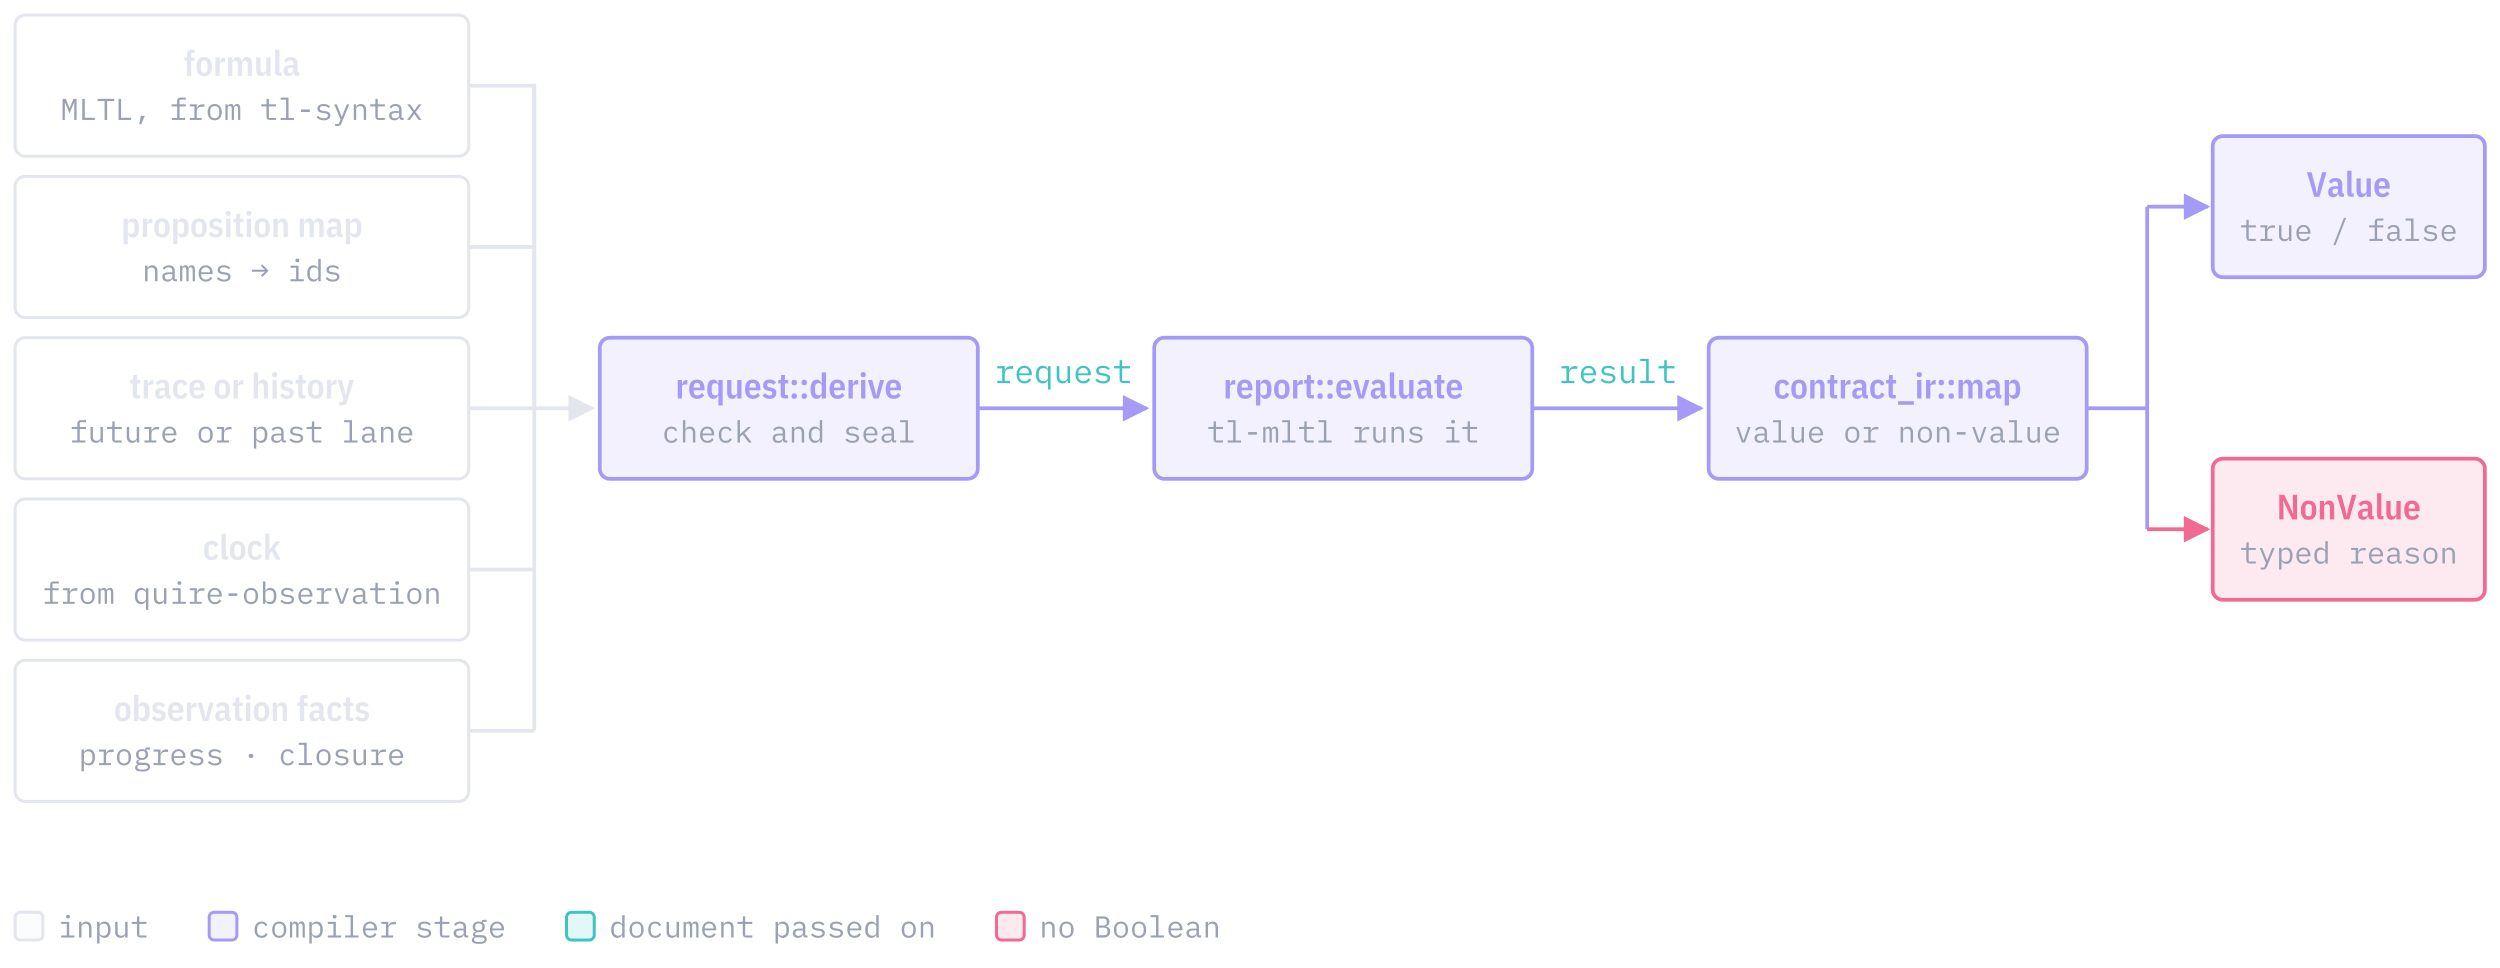
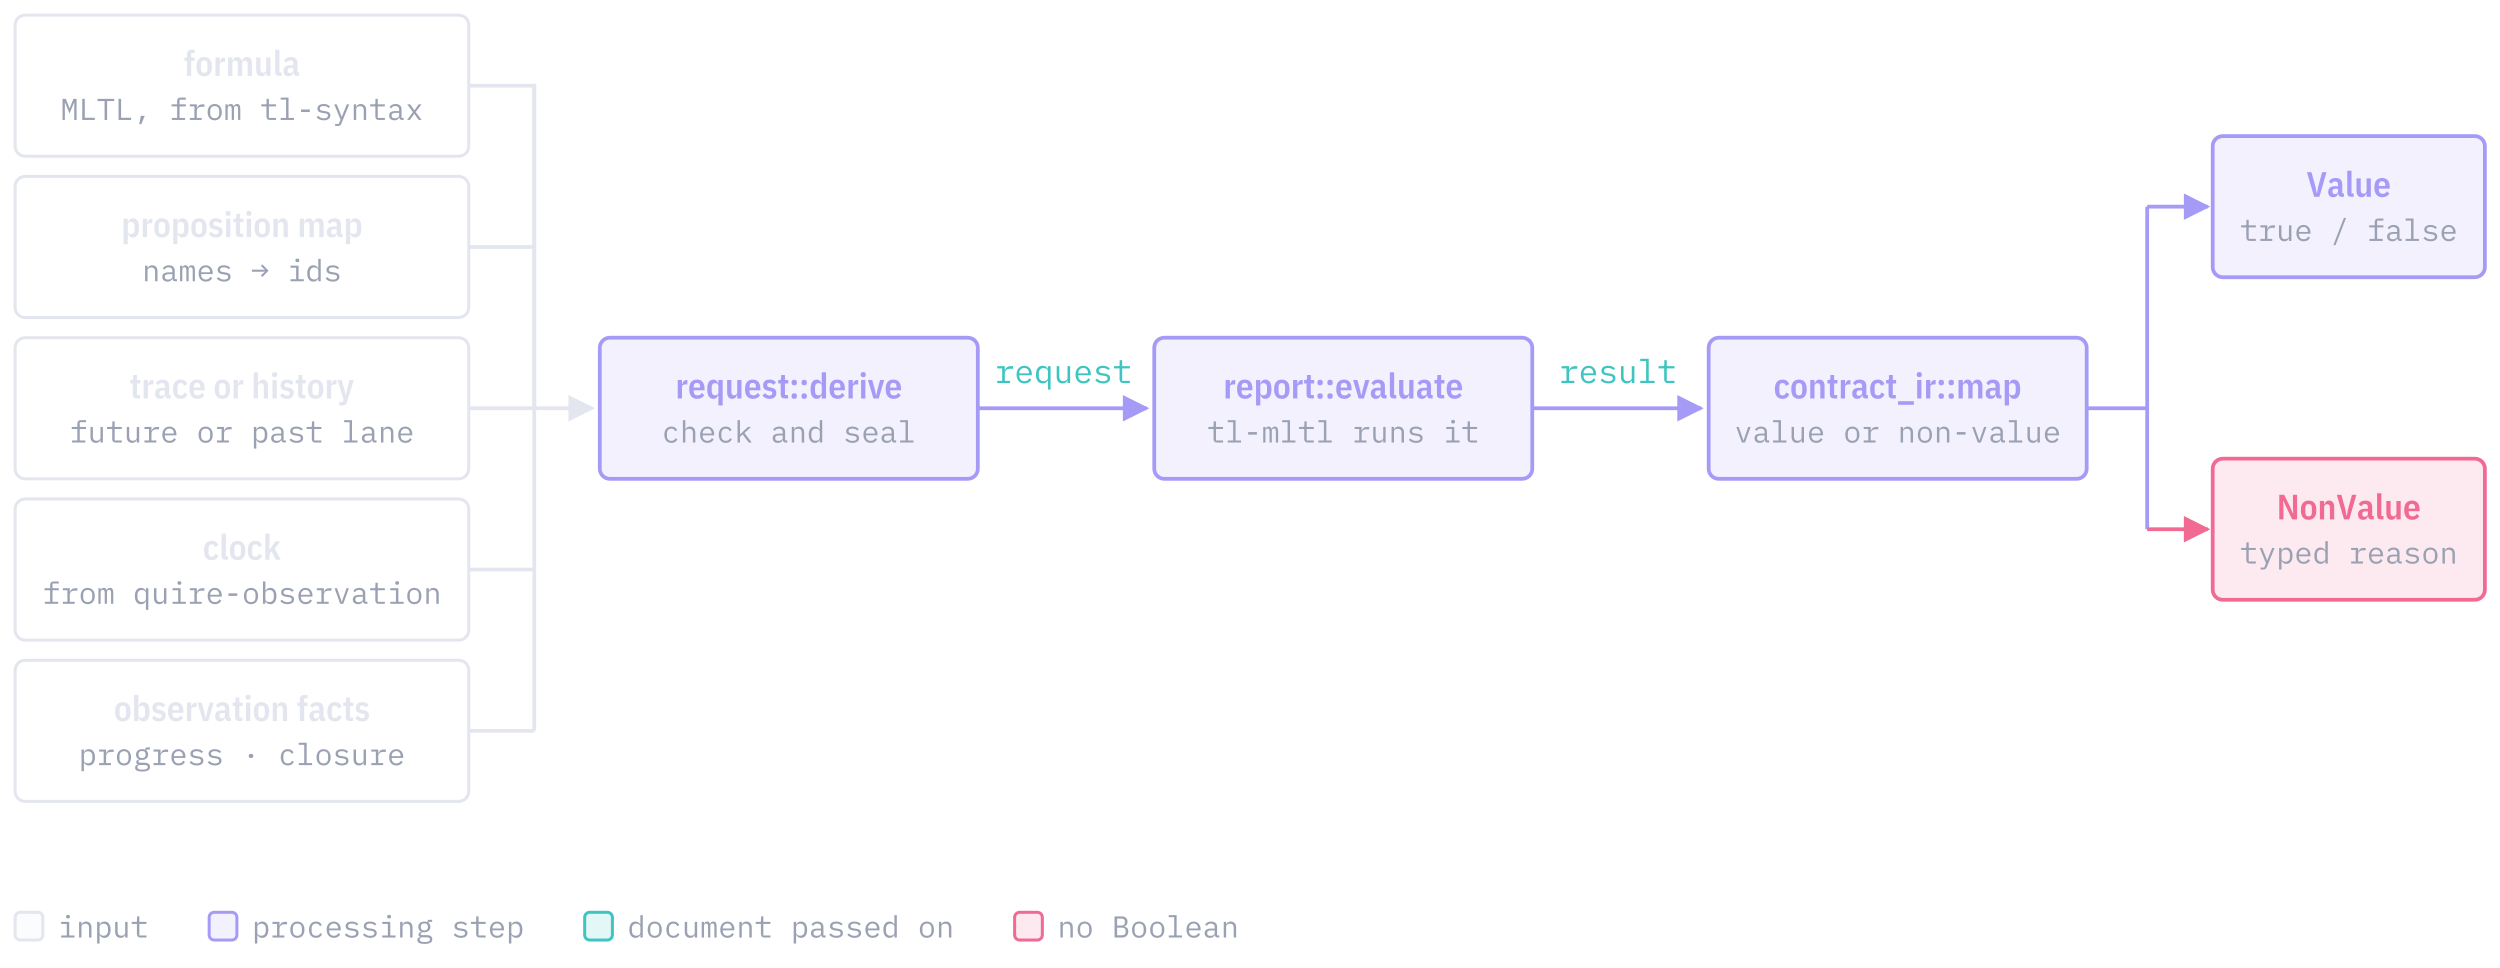
<svg xmlns="http://www.w3.org/2000/svg" width="992" height="384" viewBox="-6 -6 992 384" role="img" aria-label="quire-mltl takes an MLTL formula, a proposition map, a trace or history, a clock and the observation facts about that evidence, and derives one canonical temporal request. The request is evaluated by tl-mltl into one result, and the result is mapped to either a Boolean value or a typed non-value reason.">
  <defs>
    <path id="mono_B" d="M88 698H325Q415 698 466 649Q517 600 517 518Q517 455 486 419Q456 383 408 368V365Q467 351 505 312Q543 274 543 201Q543 159 529 122Q515 85 490 58Q464 31 430 16Q395 0 355 0H88ZM330 73Q388 73 421 99Q454 125 454 179V220Q454 273 421 300Q388 326 330 326H172V73ZM316 395Q369 395 399 418Q429 442 429 490V529Q429 577 399 601Q369 625 316 625H172V395Z" />
    <path id="mono_L" d="M120 0V698H204V73H535V0Z" />
    <path id="mono_M" d="M455 350V571H447L300 212L153 571H145V350V0H68V698H176L299 390H305L428 698H532V0H455Z" />
    <path id="mono_T" d="M342 625V0H258V625H25V698H575V625Z" />
    <path id="mono_a" d="M495 0Q448 0 428 24Q408 48 403 84H398Q381 39 344 14Q306 -12 243 -12Q162 -12 114 30Q66 72 66 145Q66 217 118 256Q171 295 288 295H398V346Q398 403 366 432Q334 460 275 460Q223 460 190 440Q157 419 137 384L83 424Q93 444 110 463Q127 482 152 496Q177 511 209 520Q241 528 280 528Q371 528 424 482Q478 436 478 354V70H550V0ZM257 55Q288 55 314 62Q339 70 358 82Q377 95 388 112Q398 130 398 150V235H288Q216 235 183 215Q150 195 150 157V136Q150 96 178 76Q207 55 257 55Z" />
    <path id="mono_b" d="M95 740H175V432H179Q229 528 338 528Q433 528 486 457Q540 386 540 258Q540 130 486 59Q433 -12 338 -12Q229 -12 179 84H175V0H95ZM307 59Q377 59 416 102Q454 144 454 214V302Q454 372 416 414Q377 457 307 457Q280 457 256 450Q232 443 214 430Q196 416 186 396Q175 377 175 351V165Q175 139 186 120Q196 100 214 86Q232 73 256 66Q280 59 307 59Z" />
    <path id="mono_c" d="M318 -12Q262 -12 218 8Q175 27 145 62Q115 97 100 147Q84 197 84 258Q84 319 100 369Q116 419 146 454Q176 490 219 509Q262 528 317 528Q392 528 439 495Q486 462 508 409L444 375Q430 415 398 437Q365 459 317 459Q282 459 254 448Q227 436 208 415Q189 394 180 365Q170 336 170 302V214Q170 180 180 151Q189 122 208 101Q227 80 255 68Q283 57 319 57Q371 57 405 81Q439 105 459 147L516 108Q493 56 444 22Q396 -12 318 -12Z" />
    <path id="mono_comma" d="M257 136H386L271 -141H204Z" />
    <path id="mono_d" d="M425 84H421Q371 -12 262 -12Q167 -12 114 59Q60 130 60 258Q60 386 114 457Q167 528 262 528Q371 528 421 432H425V740H505V0H425ZM293 59Q320 59 344 66Q368 73 386 86Q404 100 414 120Q425 139 425 165V351Q425 377 414 396Q404 416 386 430Q368 443 344 450Q320 457 293 457Q223 457 184 414Q146 372 146 302V214Q146 144 184 102Q223 59 293 59Z" />
    <path id="mono_e" d="M309 -12Q253 -12 208 7Q164 26 132 62Q101 97 84 146Q67 196 67 257Q67 319 84 369Q102 419 133 454Q164 490 208 509Q251 528 304 528Q356 528 398 509Q441 490 471 456Q501 423 517 377Q533 331 533 276V238H151V214Q151 180 162 151Q173 122 194 101Q214 80 244 68Q273 57 309 57Q361 57 399 81Q437 105 457 147L516 107Q493 55 440 22Q386 -12 309 -12ZM304 462Q271 462 243 450Q215 438 194 417Q174 396 162 368Q151 339 151 305V298H447V309Q447 343 436 371Q426 399 408 420Q389 440 362 451Q336 462 304 462Z" />
    <path id="mono_f" d="M83 68H257V448H73V516H257V622Q257 674 284 707Q312 740 371 740H544V672H337V516H544V448H337V68H521V0H83Z" />
    <path id="mono_g" d="M561 -59Q561 -137 496 -174Q431 -212 301 -212Q176 -212 122 -179Q67 -146 67 -84Q67 -42 89 -19Q111 4 151 15V27Q129 38 117 55Q105 72 105 98Q105 138 132 158Q158 178 198 188V192Q150 213 124 254Q97 295 97 350Q97 389 111 422Q125 455 152 478Q178 502 215 515Q252 528 297 528Q355 528 399 507V516Q399 546 413 566Q427 586 461 586H556V516H440V481Q468 457 483 424Q498 391 498 350Q498 311 484 278Q469 245 443 222Q417 198 380 185Q342 172 297 172Q284 172 272 173Q260 174 248 176Q236 174 223 170Q210 165 199 158Q188 150 181 140Q174 130 174 117Q174 94 197 86Q220 79 257 79H371Q471 79 516 42Q561 4 561 -59ZM486 -63Q486 -32 461 -14Q436 5 374 5H195Q143 -16 143 -65Q143 -99 170 -124Q197 -148 260 -148H338Q408 -148 447 -126Q486 -105 486 -63ZM297 234Q357 234 386 262Q414 290 414 336V365Q414 411 386 438Q357 466 297 466Q237 466 209 438Q181 411 181 365V336Q181 290 209 262Q237 234 297 234Z" />
    <path id="mono_h" d="M98 740H178V432H182Q190 451 202 468Q214 486 232 499Q249 512 273 520Q297 528 329 528Q410 528 459 476Q508 425 508 331V0H428V317Q428 388 397 422Q366 457 306 457Q282 457 259 451Q236 445 218 433Q200 421 189 402Q178 383 178 358V0H98Z" />
    <path id="mono_hyphen" d="M155 262V346H445V262Z" />
    <path id="mono_i" d="M332 630Q297 630 283 644Q269 659 269 681V697Q269 719 283 734Q297 748 332 748Q367 748 381 734Q395 719 395 697V681Q395 659 381 644Q367 630 332 630ZM106 68H292V448H106V516H372V68H546V0H106Z" />
    <path id="mono_k" d="M105 740H185V273H189L279 358L451 516H549L335 314L574 0H475L274 268L185 187V0H105Z" />
    <path id="mono_l" d="M80 68H260V672H80V740H340V68H520V0H80Z" />
    <path id="mono_m" d="M54 0V516H128V456H132Q144 486 166 507Q188 528 231 528Q276 528 298 506Q320 483 325 447H328Q342 482 368 505Q394 528 440 528Q503 528 524 484Q546 440 546 358V0H472V345Q472 411 458 436Q445 462 409 462Q377 462 357 442Q337 421 337 379V0H263V345Q263 411 250 436Q236 462 201 462Q169 462 148 442Q128 421 128 379V0Z" />
    <path id="mono_n" d="M98 0V516H178V432H182Q190 451 202 468Q214 486 232 499Q249 512 273 520Q297 528 329 528Q410 528 459 476Q508 425 508 331V0H428V317Q428 388 397 422Q366 457 306 457Q282 457 259 451Q236 445 218 433Q200 421 189 402Q178 383 178 358V0Z" />
    <path id="mono_o" d="M300 -12Q246 -12 202 7Q159 26 128 62Q98 97 82 146Q66 196 66 258Q66 319 82 369Q98 419 128 454Q159 490 202 509Q246 528 300 528Q354 528 398 509Q441 490 472 454Q502 419 518 369Q534 319 534 258Q534 196 518 146Q502 97 472 62Q441 26 398 7Q354 -12 300 -12ZM300 57Q367 57 408 97Q449 137 449 221V295Q449 379 408 419Q367 459 300 459Q233 459 192 419Q151 379 151 295V221Q151 137 192 97Q233 57 300 57Z" />
    <path id="mono_p" d="M95 516H175V432H179Q229 528 338 528Q433 528 486 457Q540 386 540 258Q540 130 486 59Q433 -12 338 -12Q229 -12 179 84H175V-200H95ZM307 59Q377 59 416 102Q454 144 454 214V302Q454 372 416 414Q377 457 307 457Q280 457 256 450Q232 443 214 430Q196 416 186 396Q175 377 175 351V165Q175 139 186 120Q196 100 214 86Q232 73 256 66Q280 59 307 59Z" />
    <path id="mono_periodcentered" d="M300 235Q259 235 242 252Q226 269 226 295V313Q226 339 242 356Q259 373 300 373Q341 373 358 356Q374 339 374 313V295Q374 269 358 252Q341 235 300 235Z" />
    <path id="mono_q" d="M425 84H421Q371 -12 262 -12Q167 -12 114 59Q60 130 60 258Q60 386 114 457Q167 528 262 528Q371 528 421 432H425V516H505V-200H425ZM293 59Q320 59 344 66Q368 73 386 86Q404 100 414 120Q425 139 425 165V351Q425 377 414 396Q404 416 386 430Q368 443 344 450Q320 457 293 457Q223 457 184 414Q146 372 146 302V214Q146 144 184 102Q223 59 293 59Z" />
    <path id="mono_r" d="M77 68H228V448H77V516H308V386H313Q329 447 374 482Q418 516 487 516H559V436H462Q393 436 350 396Q308 356 308 291V68H469V0H77Z" />
    <path id="mono_s" d="M306 -12Q225 -12 166 16Q108 43 67 89L121 136Q158 97 202 76Q246 55 308 55Q368 55 406 76Q445 98 445 144Q445 164 438 178Q430 191 417 199Q404 207 388 212Q372 216 354 219L273 231Q246 235 214 242Q183 249 157 264Q131 280 114 306Q96 332 96 374Q96 413 112 442Q127 470 155 490Q183 509 221 518Q259 528 304 528Q374 528 426 506Q477 484 514 445L462 396Q453 407 440 418Q426 430 406 440Q387 449 361 455Q335 461 301 461Q240 461 208 440Q175 419 175 379Q175 359 182 346Q190 332 203 324Q216 316 232 312Q249 307 266 304L347 292Q375 288 406 281Q437 274 463 258Q489 243 506 217Q524 191 524 149Q524 72 464 30Q405 -12 306 -12Z" />
    <path id="mono_slash" d="M90 -138 438 760H510L162 -138Z" />
    <path id="mono_t" d="M325 0Q266 0 238 33Q211 66 211 118V448H39V516H167Q193 516 204 526Q214 537 214 563V698H291V516H526V448H291V68H526V0Z" />
    <path id="mono_u" d="M422 84H418Q410 65 398 48Q386 30 368 17Q351 4 327 -4Q303 -12 271 -12Q190 -12 141 40Q92 91 92 185V516H172V199Q172 128 203 94Q234 59 294 59Q318 59 341 65Q364 71 382 83Q400 95 411 114Q422 132 422 158V516H502V0H422Z" />
    <path id="mono_uni2192" d="M374 142 326 190 412 276 462 318 461 321 365 315H29V383H365L461 377L462 380L412 422L326 508L374 556L581 349Z" />
    <path id="mono_v" d="M249 0 64 516H145L219 300L299 67H303L383 300L457 516H536L351 0Z" />
    <path id="mono_x" d="M61 0 253 262 66 516H162L240 407L302 321H306L366 407L443 516H535L346 263L540 0H444L357 121L298 203H294L237 121L153 0Z" />
    <path id="mono_y" d="M467 516H547L291 -113Q282 -135 271 -152Q260 -168 245 -178Q230 -189 209 -194Q188 -200 159 -200H83V-132H203L261 10L53 516H135L222 300L299 104H303L380 300Z" />
    <path id="title_N" d="M246 397 197 518H183L191 393V0H73V698H212L405 301L454 180H468L460 305V698H578V0H439Z" />
    <path id="title_V" d="M219 0 14 698H143L261 266L287 112H301L327 266L444 698H569L367 0Z" />
    <path id="title_a" d="M406 0Q325 0 321 89H309Q299 41 264 14Q229 -12 177 -12Q105 -12 69 28Q33 68 33 140Q33 222 84 262Q135 302 231 302H312V347Q312 393 292 415Q273 437 228 437Q191 437 166 420Q141 402 122 370L51 434Q80 479 124 506Q169 534 238 534Q433 534 433 350V97H479V0ZM223 77Q260 77 286 98Q312 120 312 158V227H239Q155 227 155 162V140Q155 107 173 92Q191 77 223 77Z" />
    <path id="title_b" d="M66 740H187V436H201Q212 480 246 507Q279 534 324 534Q416 534 460 464Q504 395 504 261Q504 127 460 58Q416 -12 324 -12Q279 -12 246 15Q212 42 201 86H187V0H66ZM278 88Q325 88 351 117Q377 146 377 199V323Q377 376 351 405Q325 434 278 434Q237 434 212 414Q187 393 187 356V166Q187 129 212 108Q237 88 278 88Z" />
    <path id="title_c" d="M251 -12Q145 -12 90 54Q34 120 34 261Q34 402 90 468Q145 534 251 534Q328 534 374 499Q419 464 439 403L340 359Q332 397 312 416Q291 436 251 436Q161 436 161 328V194Q161 86 251 86Q293 86 315 106Q337 126 348 168L442 123Q396 -12 251 -12Z" />
    <path id="title_colon" d="M141 -11Q103 -11 84 6Q66 24 66 55V79Q66 110 84 128Q103 145 141 145Q179 145 198 128Q216 110 216 79V55Q216 24 198 6Q179 -11 141 -11ZM141 373Q103 373 84 390Q66 408 66 439V463Q66 494 84 512Q103 529 141 529Q179 529 198 512Q216 494 216 463V439Q216 408 198 390Q179 373 141 373Z" />
    <path id="title_d" d="M357 86H343Q332 42 298 15Q265 -12 220 -12Q128 -12 84 58Q40 127 40 261Q40 395 84 464Q128 534 220 534Q265 534 298 507Q332 480 343 436H357V740H478V0H357ZM266 88Q307 88 332 108Q357 129 357 166V356Q357 393 332 414Q307 434 266 434Q219 434 193 405Q167 376 167 323V199Q167 146 193 117Q219 88 266 88Z" />
    <path id="title_e" d="M263 -12Q212 -12 170 4Q127 21 97 54Q67 88 50 140Q34 191 34 261Q34 402 90 468Q147 534 252 534Q357 534 414 468Q470 402 470 261V232H161V198Q161 146 190 116Q219 86 270 86Q313 86 342 104Q372 123 393 158L459 89Q430 43 381 16Q332 -12 263 -12ZM252 441Q161 441 161 333V307H343V333Q343 441 252 441Z" />
    <path id="title_f" d="M91 425H22V522H91V603Q91 674 122 707Q154 740 220 740H308V643H212V522H308V425H212V0H91Z" />
    <path id="title_h" d="M66 740H187V435H201Q232 534 326 534Q396 534 434 486Q472 439 472 351V0H351V330Q351 432 275 432Q238 432 212 410Q187 389 187 350V0H66Z" />
    <path id="title_i" d="M126 604Q88 604 71 620Q54 637 54 665V685Q54 713 71 730Q88 746 126 746Q164 746 181 730Q198 713 198 685V665Q198 637 181 620Q164 604 126 604ZM66 522H187V0H66Z" />
    <path id="title_k" d="M66 740H187V395L179 287H193L254 383L358 522H495L332 317L504 0H368L248 239L187 163V0H66Z" />
    <path id="title_l" d="M184 0Q121 0 94 28Q66 56 66 116V740H187V97H247V0Z" />
    <path id="title_m" d="M66 0V522H187V435H201Q232 534 324 534Q422 534 451 431H463Q480 484 516 509Q551 534 602 534Q668 534 705 486Q742 439 742 351V0H621V330Q621 432 548 432Q513 432 488 410Q464 389 464 350V0H343V330Q343 384 325 408Q307 432 271 432Q236 432 212 410Q187 389 187 350V0Z" />
    <path id="title_n" d="M66 0V522H187V435H201Q232 534 326 534Q396 534 434 486Q472 439 472 351V0H351V330Q351 432 275 432Q238 432 212 410Q187 389 187 350V0Z" />
    <path id="title_o" d="M253 -12Q149 -12 92 54Q34 120 34 261Q34 402 92 468Q149 534 253 534Q357 534 414 468Q472 402 472 261Q472 120 414 54Q357 -12 253 -12ZM253 86Q345 86 345 194V328Q345 436 253 436Q161 436 161 328V194Q161 86 253 86Z" />
    <path id="title_p" d="M66 522H187V436H201Q212 480 246 507Q279 534 324 534Q416 534 460 464Q504 395 504 261Q504 127 460 58Q416 -12 324 -12Q279 -12 246 15Q212 42 201 86H187V-200H66ZM278 88Q325 88 351 117Q377 146 377 199V323Q377 376 351 405Q325 434 278 434Q237 434 212 414Q187 393 187 356V166Q187 129 212 108Q237 88 278 88Z" />
    <path id="title_q" d="M357 86H343Q332 42 298 15Q265 -12 220 -12Q128 -12 84 58Q40 127 40 261Q40 395 84 464Q128 534 220 534Q265 534 298 507Q332 480 343 436H357V522H478V-200H357ZM266 88Q307 88 332 108Q357 129 357 166V356Q357 393 332 414Q307 434 266 434Q219 434 193 405Q167 376 167 323V199Q167 146 193 117Q219 88 266 88Z" />
    <path id="title_r" d="M66 0V522H187V415H201Q210 467 238 494Q267 522 313 522H339V398H299Q242 398 214 380Q187 362 187 317V0Z" />
    <path id="title_s" d="M224 -12Q159 -12 110 12Q61 35 24 82L98 154Q123 119 154 101Q185 83 226 83Q302 83 302 147Q302 172 290 186Q277 201 247 206L198 215Q116 230 79 266Q42 302 42 371Q42 453 90 494Q138 534 226 534Q287 534 332 514Q376 494 409 455L338 384Q318 409 290 424Q261 439 226 439Q156 439 156 376Q156 350 170 336Q184 323 214 318L264 309Q346 294 382 258Q417 223 417 159Q417 78 367 33Q317 -12 224 -12Z" />
    <path id="title_t" d="M210 0Q147 0 119 28Q91 56 91 117V425H22V522H58Q84 522 94 534Q103 546 103 572V664H212V522H306V425H212V97H298V0Z" />
    <path id="title_u" d="M346 88H332Q302 -12 205 -12Q135 -12 98 36Q60 83 60 172V522H181V192Q181 89 257 89Q294 89 320 111Q346 133 346 172V522H467V0H346Z" />
    <path id="title_underscore" d="M27 -180V-78H475V-180Z" />
    <path id="title_v" d="M162 0 8 522H130L205 244L234 103H248L277 244L352 522H469L315 0Z" />
    <path id="title_y" d="M353 522H474L275 -109Q258 -162 227 -181Q196 -200 140 -200H58V-103H161L182 -29L8 522H131L209 240L237 103H249L277 241Z" />
    <marker id="ah-evidence" viewBox="0 0 10 10" refX="9" refY="5" markerWidth="7" markerHeight="7" orient="auto-start-reverse">
      <path d="M0,0 L10,5 L0,10 z" fill="#f06a93" />
    </marker>
    <marker id="ah-ink" viewBox="0 0 10 10" refX="9" refY="5" markerWidth="7" markerHeight="7" orient="auto-start-reverse">
      <path d="M0,0 L10,5 L0,10 z" fill="#e3e6ee" />
    </marker>
    <marker id="ah-logic" viewBox="0 0 10 10" refX="9" refY="5" markerWidth="7" markerHeight="7" orient="auto-start-reverse">
      <path d="M0,0 L10,5 L0,10 z" fill="#a59bf7" />
    </marker>
  </defs>
  <rect x="0" y="0" width="180" height="56" rx="4" stroke="#e3e6ee" stroke-width="1.2" fill="none" />
  <g fill="#e3e6ee" transform="translate(66.9,24.1) scale(0.014,-0.014)">
    <use href="#title_f" x="0" />
    <use href="#title_o" x="328" />
    <use href="#title_r" x="834" />
    <use href="#title_m" x="1191" />
    <use href="#title_u" x="1993" />
    <use href="#title_l" x="2526" />
    <use href="#title_a" x="2794" />
  </g>
  <g fill="#9aa1b3" transform="translate(18,41.6) scale(0.012,-0.012)">
    <use href="#mono_M" x="0" />
    <use href="#mono_L" x="600" />
    <use href="#mono_T" x="1200" />
    <use href="#mono_L" x="1800" />
    <use href="#mono_comma" x="2400" />
    <use href="#mono_f" x="3600" />
    <use href="#mono_r" x="4200" />
    <use href="#mono_o" x="4800" />
    <use href="#mono_m" x="5400" />
    <use href="#mono_t" x="6600" />
    <use href="#mono_l" x="7200" />
    <use href="#mono_hyphen" x="7800" />
    <use href="#mono_s" x="8400" />
    <use href="#mono_y" x="9000" />
    <use href="#mono_n" x="9600" />
    <use href="#mono_t" x="10200" />
    <use href="#mono_a" x="10800" />
    <use href="#mono_x" x="11400" />
  </g>
  <rect x="0" y="64" width="180" height="56" rx="4" stroke="#e3e6ee" stroke-width="1.2" fill="none" />
  <g fill="#e3e6ee" transform="translate(42.1,88.1) scale(0.014,-0.014)">
    <use href="#title_p" x="0" />
    <use href="#title_r" x="544" />
    <use href="#title_o" x="901" />
    <use href="#title_p" x="1407" />
    <use href="#title_o" x="1951" />
    <use href="#title_s" x="2457" />
    <use href="#title_i" x="2906" />
    <use href="#title_t" x="3158" />
    <use href="#title_i" x="3492" />
    <use href="#title_o" x="3744" />
    <use href="#title_n" x="4250" />
    <use href="#title_m" x="4994" />
    <use href="#title_a" x="5796" />
    <use href="#title_p" x="6303" />
  </g>
  <g fill="#9aa1b3" transform="translate(50.4,105.6) scale(0.012,-0.012)">
    <use href="#mono_n" x="0" />
    <use href="#mono_a" x="600" />
    <use href="#mono_m" x="1200" />
    <use href="#mono_e" x="1800" />
    <use href="#mono_s" x="2400" />
    <use href="#mono_uni2192" x="3600" />
    <use href="#mono_i" x="4800" />
    <use href="#mono_d" x="5400" />
    <use href="#mono_s" x="6000" />
  </g>
  <rect x="0" y="128" width="180" height="56" rx="4" stroke="#e3e6ee" stroke-width="1.2" fill="none" />
  <g fill="#e3e6ee" transform="translate(45.4,152.1) scale(0.014,-0.014)">
    <use href="#title_t" x="0" />
    <use href="#title_r" x="334" />
    <use href="#title_a" x="691" />
    <use href="#title_c" x="1198" />
    <use href="#title_e" x="1662" />
    <use href="#title_o" x="2379" />
    <use href="#title_r" x="2885" />
    <use href="#title_h" x="3454" />
    <use href="#title_i" x="3986" />
    <use href="#title_s" x="4238" />
    <use href="#title_t" x="4687" />
    <use href="#title_o" x="5021" />
    <use href="#title_r" x="5527" />
    <use href="#title_y" x="5884" />
  </g>
  <g fill="#9aa1b3" transform="translate(21.6,169.6) scale(0.012,-0.012)">
    <use href="#mono_f" x="0" />
    <use href="#mono_u" x="600" />
    <use href="#mono_t" x="1200" />
    <use href="#mono_u" x="1800" />
    <use href="#mono_r" x="2400" />
    <use href="#mono_e" x="3000" />
    <use href="#mono_o" x="4200" />
    <use href="#mono_r" x="4800" />
    <use href="#mono_p" x="6000" />
    <use href="#mono_a" x="6600" />
    <use href="#mono_s" x="7200" />
    <use href="#mono_t" x="7800" />
    <use href="#mono_l" x="9000" />
    <use href="#mono_a" x="9600" />
    <use href="#mono_n" x="10200" />
    <use href="#mono_e" x="10800" />
  </g>
  <rect x="0" y="192" width="180" height="56" rx="4" stroke="#e3e6ee" stroke-width="1.2" fill="none" />
  <g fill="#e3e6ee" transform="translate(74.5,216.1) scale(0.014,-0.014)">
    <use href="#title_c" x="0" />
    <use href="#title_l" x="464" />
    <use href="#title_o" x="732" />
    <use href="#title_c" x="1238" />
    <use href="#title_k" x="1702" />
  </g>
  <g fill="#9aa1b3" transform="translate(10.8,233.6) scale(0.012,-0.012)">
    <use href="#mono_f" x="0" />
    <use href="#mono_r" x="600" />
    <use href="#mono_o" x="1200" />
    <use href="#mono_m" x="1800" />
    <use href="#mono_q" x="3000" />
    <use href="#mono_u" x="3600" />
    <use href="#mono_i" x="4200" />
    <use href="#mono_r" x="4800" />
    <use href="#mono_e" x="5400" />
    <use href="#mono_hyphen" x="6000" />
    <use href="#mono_o" x="6600" />
    <use href="#mono_b" x="7200" />
    <use href="#mono_s" x="7800" />
    <use href="#mono_e" x="8400" />
    <use href="#mono_r" x="9000" />
    <use href="#mono_v" x="9600" />
    <use href="#mono_a" x="10200" />
    <use href="#mono_t" x="10800" />
    <use href="#mono_i" x="11400" />
    <use href="#mono_o" x="12000" />
    <use href="#mono_n" x="12600" />
  </g>
  <rect x="0" y="256" width="180" height="56" rx="4" stroke="#e3e6ee" stroke-width="1.2" fill="none" />
  <g fill="#e3e6ee" transform="translate(39.2,280.1) scale(0.014,-0.014)">
    <use href="#title_o" x="0" />
    <use href="#title_b" x="506" />
    <use href="#title_s" x="1050" />
    <use href="#title_e" x="1499" />
    <use href="#title_r" x="2004" />
    <use href="#title_v" x="2361" />
    <use href="#title_a" x="2837" />
    <use href="#title_t" x="3344" />
    <use href="#title_i" x="3678" />
    <use href="#title_o" x="3930" />
    <use href="#title_n" x="4436" />
    <use href="#title_f" x="5180" />
    <use href="#title_a" x="5508" />
    <use href="#title_c" x="6015" />
    <use href="#title_t" x="6479" />
    <use href="#title_s" x="6813" />
  </g>
  <g fill="#9aa1b3" transform="translate(25.2,297.6) scale(0.012,-0.012)">
    <use href="#mono_p" x="0" />
    <use href="#mono_r" x="600" />
    <use href="#mono_o" x="1200" />
    <use href="#mono_g" x="1800" />
    <use href="#mono_r" x="2400" />
    <use href="#mono_e" x="3000" />
    <use href="#mono_s" x="3600" />
    <use href="#mono_s" x="4200" />
    <use href="#mono_periodcentered" x="5400" />
    <use href="#mono_c" x="6600" />
    <use href="#mono_l" x="7200" />
    <use href="#mono_o" x="7800" />
    <use href="#mono_s" x="8400" />
    <use href="#mono_u" x="9000" />
    <use href="#mono_r" x="9600" />
    <use href="#mono_e" x="10200" />
  </g>
  <rect x="232" y="128" width="150" height="56" rx="4" stroke="#a59bf7" stroke-width="1.5" fill="#a59bf7" fill-opacity="0.14" />
  <g fill="#a59bf7" transform="translate(262,152.1) scale(0.014,-0.014)">
    <use href="#title_r" x="0" />
    <use href="#title_e" x="357" />
    <use href="#title_q" x="862" />
    <use href="#title_u" x="1406" />
    <use href="#title_e" x="1939" />
    <use href="#title_s" x="2444" />
    <use href="#title_t" x="2893" />
    <use href="#title_colon" x="3227" />
    <use href="#title_colon" x="3509" />
    <use href="#title_d" x="3791" />
    <use href="#title_e" x="4335" />
    <use href="#title_r" x="4840" />
    <use href="#title_i" x="5197" />
    <use href="#title_v" x="5449" />
    <use href="#title_e" x="5925" />
  </g>
  <g fill="#9aa1b3" transform="translate(256.6,169.6) scale(0.012,-0.012)">
    <use href="#mono_c" x="0" />
    <use href="#mono_h" x="600" />
    <use href="#mono_e" x="1200" />
    <use href="#mono_c" x="1800" />
    <use href="#mono_k" x="2400" />
    <use href="#mono_a" x="3600" />
    <use href="#mono_n" x="4200" />
    <use href="#mono_d" x="4800" />
    <use href="#mono_s" x="6000" />
    <use href="#mono_e" x="6600" />
    <use href="#mono_a" x="7200" />
    <use href="#mono_l" x="7800" />
  </g>
  <rect x="452" y="128" width="150" height="56" rx="4" stroke="#a59bf7" stroke-width="1.5" fill="#a59bf7" fill-opacity="0.14" />
  <g fill="#a59bf7" transform="translate(479.4,152.1) scale(0.014,-0.014)">
    <use href="#title_r" x="0" />
    <use href="#title_e" x="357" />
    <use href="#title_p" x="862" />
    <use href="#title_o" x="1406" />
    <use href="#title_r" x="1912" />
    <use href="#title_t" x="2269" />
    <use href="#title_colon" x="2603" />
    <use href="#title_colon" x="2885" />
    <use href="#title_e" x="3167" />
    <use href="#title_v" x="3672" />
    <use href="#title_a" x="4148" />
    <use href="#title_l" x="4655" />
    <use href="#title_u" x="4923" />
    <use href="#title_a" x="5456" />
    <use href="#title_t" x="5963" />
    <use href="#title_e" x="6297" />
  </g>
  <g fill="#9aa1b3" transform="translate(473,169.6) scale(0.012,-0.012)">
    <use href="#mono_t" x="0" />
    <use href="#mono_l" x="600" />
    <use href="#mono_hyphen" x="1200" />
    <use href="#mono_m" x="1800" />
    <use href="#mono_l" x="2400" />
    <use href="#mono_t" x="3000" />
    <use href="#mono_l" x="3600" />
    <use href="#mono_r" x="4800" />
    <use href="#mono_u" x="5400" />
    <use href="#mono_n" x="6000" />
    <use href="#mono_s" x="6600" />
    <use href="#mono_i" x="7800" />
    <use href="#mono_t" x="8400" />
  </g>
  <rect x="672" y="128" width="150" height="56" rx="4" stroke="#a59bf7" stroke-width="1.5" fill="#a59bf7" fill-opacity="0.14" />
  <g fill="#a59bf7" transform="translate(697.8,152.1) scale(0.014,-0.014)">
    <use href="#title_c" x="0" />
    <use href="#title_o" x="464" />
    <use href="#title_n" x="970" />
    <use href="#title_t" x="1502" />
    <use href="#title_r" x="1836" />
    <use href="#title_a" x="2193" />
    <use href="#title_c" x="2700" />
    <use href="#title_t" x="3164" />
    <use href="#title_underscore" x="3498" />
    <use href="#title_i" x="4000" />
    <use href="#title_r" x="4252" />
    <use href="#title_colon" x="4609" />
    <use href="#title_colon" x="4891" />
    <use href="#title_m" x="5173" />
    <use href="#title_a" x="5975" />
    <use href="#title_p" x="6482" />
  </g>
  <g fill="#9aa1b3" transform="translate(682.2,169.6) scale(0.012,-0.012)">
    <use href="#mono_v" x="0" />
    <use href="#mono_a" x="600" />
    <use href="#mono_l" x="1200" />
    <use href="#mono_u" x="1800" />
    <use href="#mono_e" x="2400" />
    <use href="#mono_o" x="3600" />
    <use href="#mono_r" x="4200" />
    <use href="#mono_n" x="5400" />
    <use href="#mono_o" x="6000" />
    <use href="#mono_n" x="6600" />
    <use href="#mono_hyphen" x="7200" />
    <use href="#mono_v" x="7800" />
    <use href="#mono_a" x="8400" />
    <use href="#mono_l" x="9000" />
    <use href="#mono_u" x="9600" />
    <use href="#mono_e" x="10200" />
  </g>
  <path d="M180,28 L206,28 L206,156 L229,156" fill="none" stroke="#e3e6ee" stroke-width="1.5" marker-end="url(#ah-ink)" />
  <path d="M180,92 L206,92" fill="none" stroke="#e3e6ee" stroke-width="1.5" />
  <path d="M180,156 L206,156" fill="none" stroke="#e3e6ee" stroke-width="1.5" />
  <path d="M180,220 L206,220" fill="none" stroke="#e3e6ee" stroke-width="1.5" />
  <path d="M206,28 L206,284" fill="none" stroke="#e3e6ee" stroke-width="1.5" />
  <path d="M180,284 L206,284" fill="none" stroke="#e3e6ee" stroke-width="1.5" />
  <path d="M382,156 L449,156" fill="none" stroke="#a59bf7" stroke-width="1.5" marker-end="url(#ah-logic)" />
  <path d="M602,156 L669,156" fill="none" stroke="#a59bf7" stroke-width="1.5" marker-end="url(#ah-logic)" />
  <g fill="#3ec5c1" transform="translate(388.7,146) scale(0.013,-0.013)">
    <use href="#mono_r" x="0" />
    <use href="#mono_e" x="600" />
    <use href="#mono_q" x="1200" />
    <use href="#mono_u" x="1800" />
    <use href="#mono_e" x="2400" />
    <use href="#mono_s" x="3000" />
    <use href="#mono_t" x="3600" />
  </g>
  <g fill="#3ec5c1" transform="translate(612.6,146) scale(0.013,-0.013)">
    <use href="#mono_r" x="0" />
    <use href="#mono_e" x="600" />
    <use href="#mono_s" x="1200" />
    <use href="#mono_u" x="1800" />
    <use href="#mono_l" x="2400" />
    <use href="#mono_t" x="3000" />
  </g>
  <path d="M822,156 L846,156" fill="none" stroke="#a59bf7" stroke-width="1.5" />
  <path d="M846,76 L846,204" fill="none" stroke="#a59bf7" stroke-width="1.5" />
  <path d="M846,76 L870,76" fill="none" stroke="#a59bf7" stroke-width="1.5" marker-end="url(#ah-logic)" />
  <path d="M846,204 L870,204" fill="none" stroke="#f06a93" stroke-width="1.5" marker-end="url(#ah-evidence)" />
  <rect x="872" y="48" width="108" height="56" rx="4" stroke="#a59bf7" stroke-width="1.5" fill="#a59bf7" fill-opacity="0.14" />
  <g fill="#a59bf7" transform="translate(909.2,72.1) scale(0.014,-0.014)">
    <use href="#title_V" x="0" />
    <use href="#title_a" x="583" />
    <use href="#title_l" x="1090" />
    <use href="#title_u" x="1358" />
    <use href="#title_e" x="1891" />
  </g>
  <g fill="#9aa1b3" transform="translate(882.8,89.6) scale(0.012,-0.012)">
    <use href="#mono_t" x="0" />
    <use href="#mono_r" x="600" />
    <use href="#mono_u" x="1200" />
    <use href="#mono_e" x="1800" />
    <use href="#mono_slash" x="3000" />
    <use href="#mono_f" x="4200" />
    <use href="#mono_a" x="4800" />
    <use href="#mono_l" x="5400" />
    <use href="#mono_s" x="6000" />
    <use href="#mono_e" x="6600" />
  </g>
  <rect x="872" y="176" width="108" height="56" rx="4" stroke="#f06a93" stroke-width="1.5" fill="#f06a93" fill-opacity="0.14" />
  <g fill="#f06a93" transform="translate(897.4,200.1) scale(0.014,-0.014)">
    <use href="#title_N" x="0" />
    <use href="#title_o" x="651" />
    <use href="#title_n" x="1157" />
    <use href="#title_V" x="1689" />
    <use href="#title_a" x="2272" />
    <use href="#title_l" x="2779" />
    <use href="#title_u" x="3047" />
    <use href="#title_e" x="3580" />
  </g>
  <g fill="#9aa1b3" transform="translate(882.8,217.6) scale(0.012,-0.012)">
    <use href="#mono_t" x="0" />
    <use href="#mono_y" x="600" />
    <use href="#mono_p" x="1200" />
    <use href="#mono_e" x="1800" />
    <use href="#mono_d" x="2400" />
    <use href="#mono_r" x="3600" />
    <use href="#mono_e" x="4200" />
    <use href="#mono_a" x="4800" />
    <use href="#mono_s" x="5400" />
    <use href="#mono_o" x="6000" />
    <use href="#mono_n" x="6600" />
  </g>
  <rect x="0" y="356" width="11" height="11" rx="2" stroke="#e3e6ee" stroke-width="1.2" fill="#e3e6ee" fill-opacity="0.14" />
  <g fill="#9aa1b3" transform="translate(17,366) scale(0.012,-0.012)">
    <use href="#mono_i" x="0" />
    <use href="#mono_n" x="600" />
    <use href="#mono_p" x="1200" />
    <use href="#mono_u" x="1800" />
    <use href="#mono_t" x="2400" />
  </g>
  <rect x="77" y="356" width="11" height="11" rx="2" stroke="#a59bf7" stroke-width="1.2" fill="#a59bf7" fill-opacity="0.14" />
  <g fill="#9aa1b3" transform="translate(94,366) scale(0.012,-0.012)">
-     <use href="#mono_c" x="0" />
-     <use href="#mono_o" x="600" />
-     <use href="#mono_m" x="1200" />
-     <use href="#mono_p" x="1800" />
-     <use href="#mono_i" x="2400" />
-     <use href="#mono_l" x="3000" />
-     <use href="#mono_e" x="3600" />
-     <use href="#mono_r" x="4200" />
-     <use href="#mono_s" x="5400" />
-     <use href="#mono_t" x="6000" />
-     <use href="#mono_a" x="6600" />
-     <use href="#mono_g" x="7200" />
+     <use href="#mono_p" x="0" />
+     <use href="#mono_r" x="600" />
+     <use href="#mono_o" x="1200" />
+     <use href="#mono_c" x="1800" />
+     <use href="#mono_e" x="2400" />
+     <use href="#mono_s" x="3000" />
+     <use href="#mono_s" x="3600" />
+     <use href="#mono_i" x="4200" />
+     <use href="#mono_n" x="4800" />
+     <use href="#mono_g" x="5400" />
+     <use href="#mono_s" x="6600" />
+     <use href="#mono_t" x="7200" />
    <use href="#mono_e" x="7800" />
-   </g>
-   <rect x="218.8" y="356" width="11" height="11" rx="2" stroke="#3ec5c1" stroke-width="1.2" fill="#3ec5c1" fill-opacity="0.14" />
-   <g fill="#9aa1b3" transform="translate(235.8,366) scale(0.012,-0.012)">
+     <use href="#mono_p" x="8400" />
+   </g>
+   <rect x="226" y="356" width="11" height="11" rx="2" stroke="#3ec5c1" stroke-width="1.2" fill="#3ec5c1" fill-opacity="0.14" />
+   <g fill="#9aa1b3" transform="translate(243,366) scale(0.012,-0.012)">
    <use href="#mono_d" x="0" />
    <use href="#mono_o" x="600" />
    <use href="#mono_c" x="1200" />
    <use href="#mono_u" x="1800" />
    <use href="#mono_m" x="2400" />
    <use href="#mono_e" x="3000" />
    <use href="#mono_n" x="3600" />
    <use href="#mono_t" x="4200" />
    <use href="#mono_p" x="5400" />
    <use href="#mono_a" x="6000" />
    <use href="#mono_s" x="6600" />
    <use href="#mono_s" x="7200" />
    <use href="#mono_e" x="7800" />
    <use href="#mono_d" x="8400" />
    <use href="#mono_o" x="9600" />
    <use href="#mono_n" x="10200" />
  </g>
-   <rect x="389.4" y="356" width="11" height="11" rx="2" stroke="#f06a93" stroke-width="1.2" fill="#f06a93" fill-opacity="0.14" />
-   <g fill="#9aa1b3" transform="translate(406.4,366) scale(0.012,-0.012)">
+   <rect x="396.6" y="356" width="11" height="11" rx="2" stroke="#f06a93" stroke-width="1.2" fill="#f06a93" fill-opacity="0.14" />
+   <g fill="#9aa1b3" transform="translate(413.6,366) scale(0.012,-0.012)">
    <use href="#mono_n" x="0" />
    <use href="#mono_o" x="600" />
    <use href="#mono_B" x="1800" />
    <use href="#mono_o" x="2400" />
    <use href="#mono_o" x="3000" />
    <use href="#mono_l" x="3600" />
    <use href="#mono_e" x="4200" />
    <use href="#mono_a" x="4800" />
    <use href="#mono_n" x="5400" />
  </g>
</svg>
